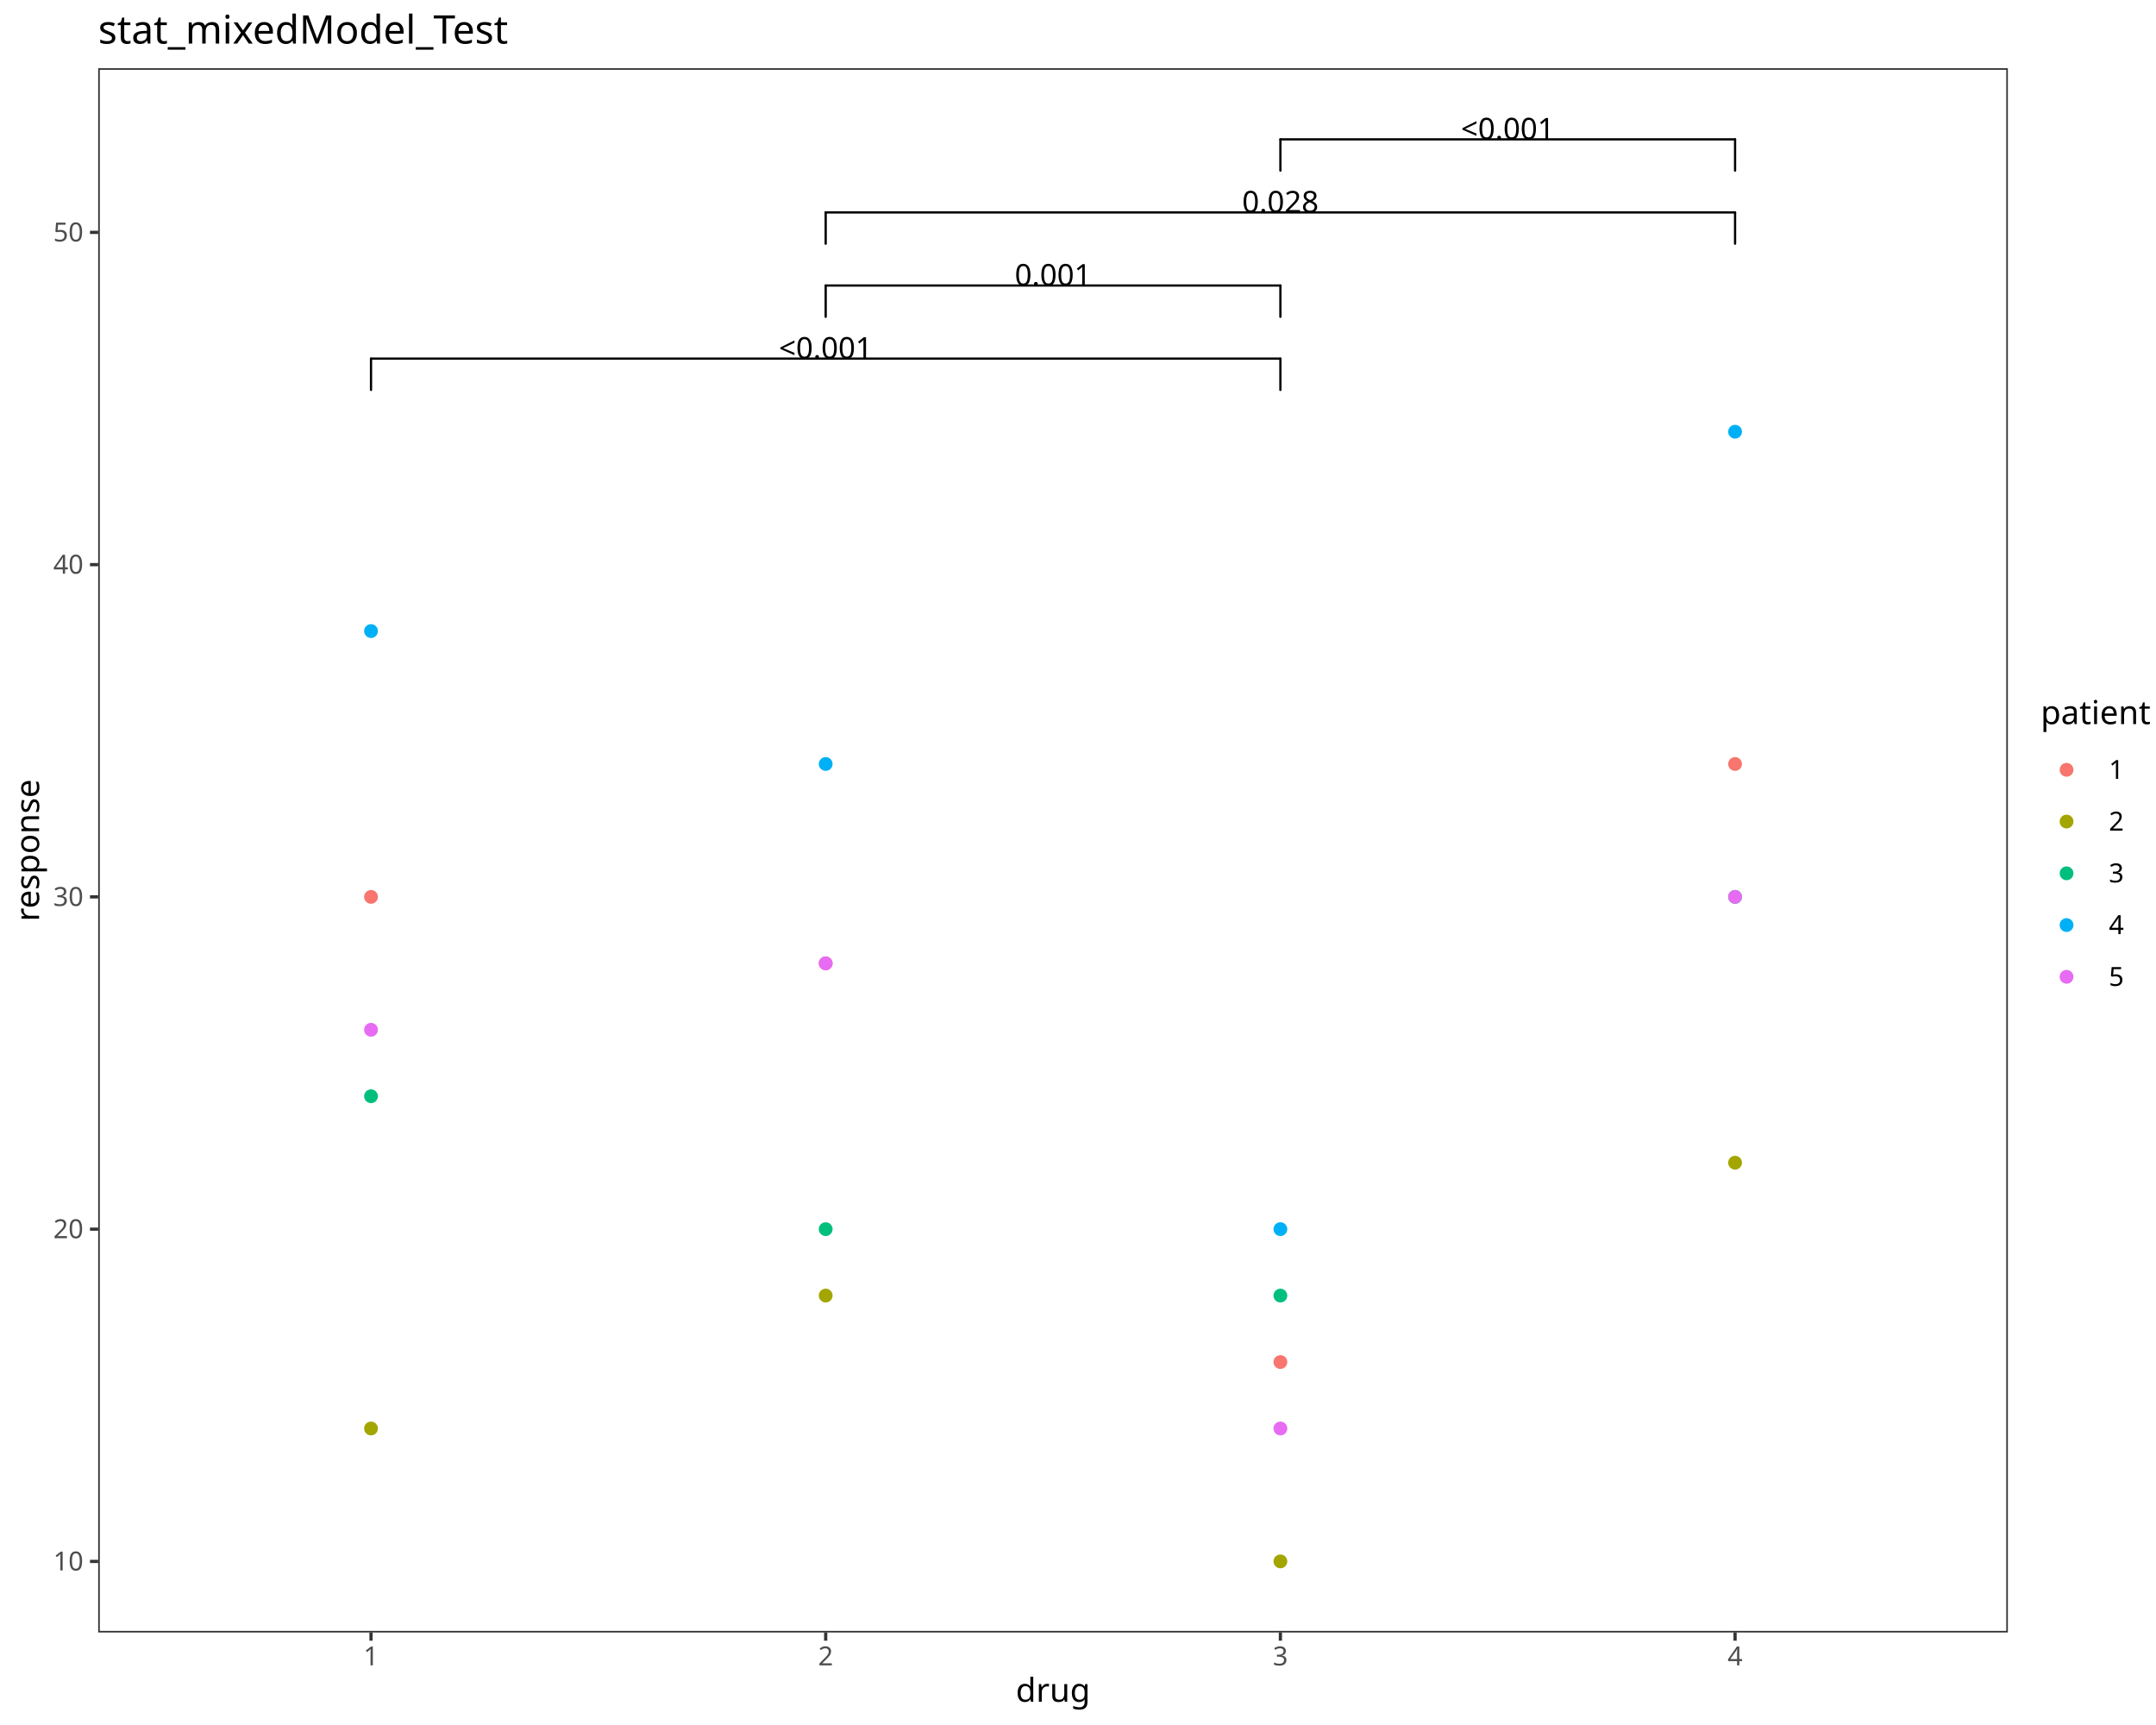
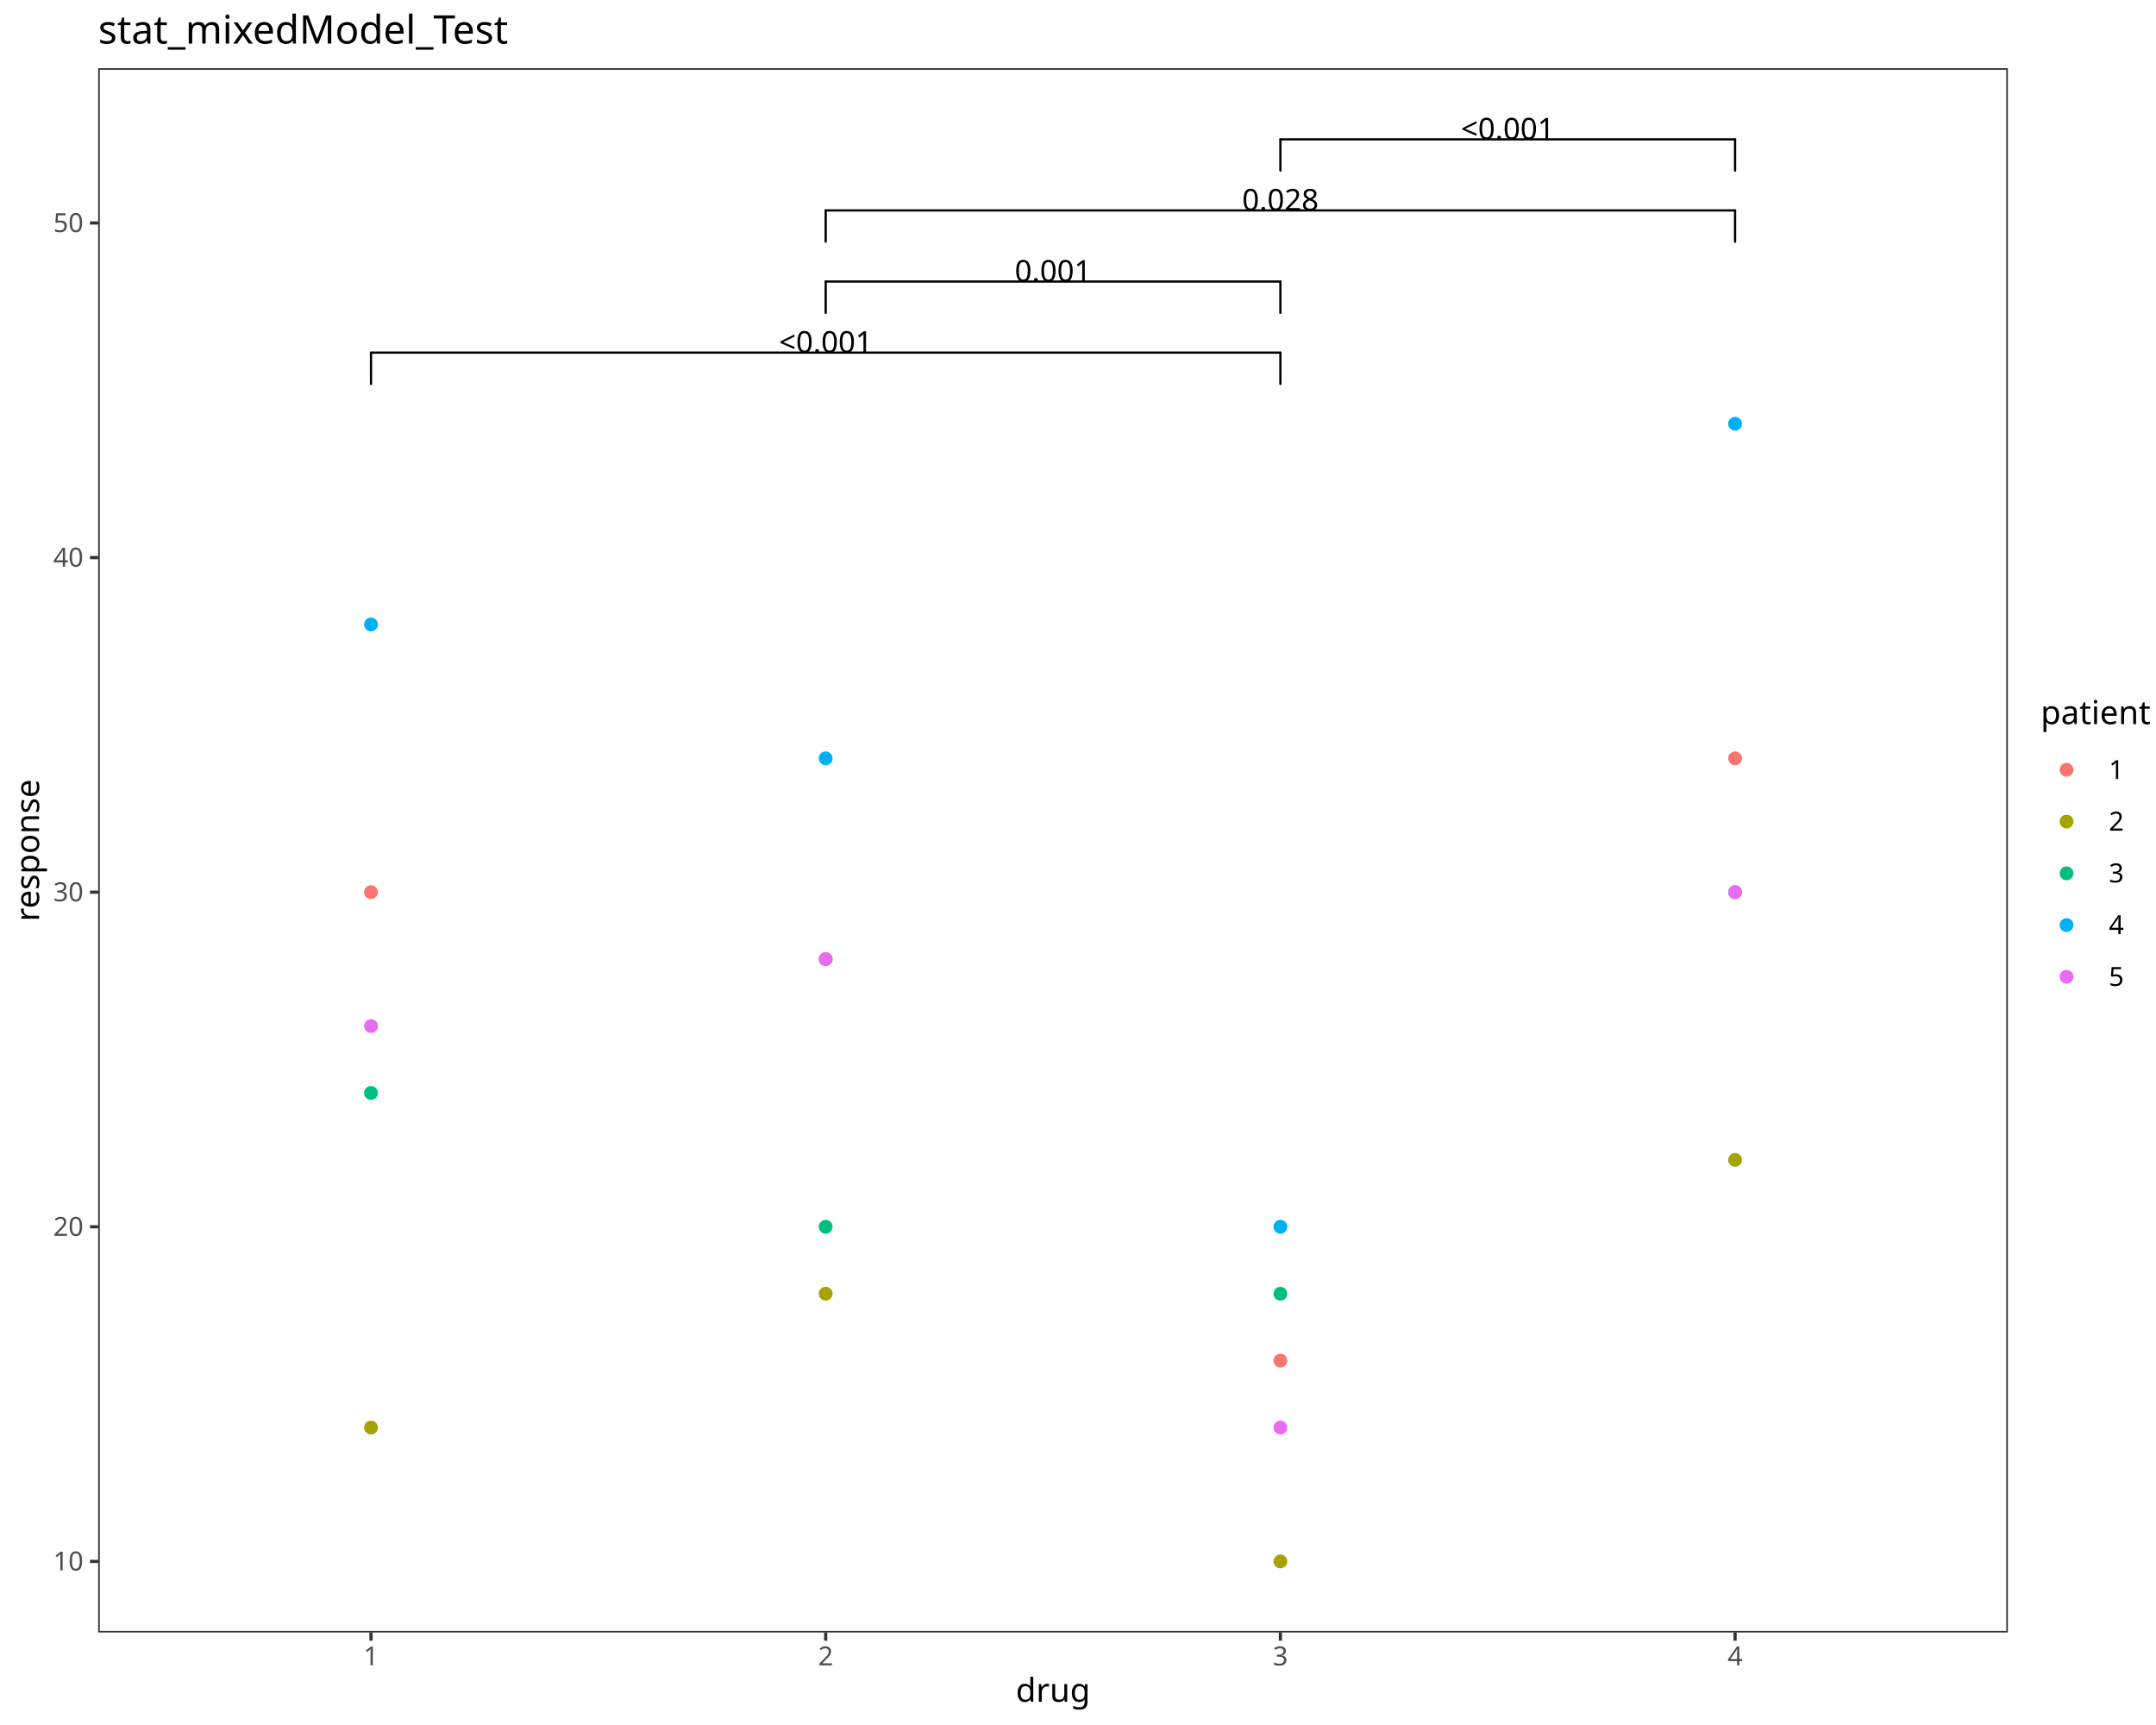
<svg xmlns="http://www.w3.org/2000/svg" class="svglite" data-engine-version="2.0" width="720.00pt" height="576.00pt" viewBox="0 0 720.00 576.00">
  <defs>
    <style type="text/css">
    .svglite line, .svglite polyline, .svglite polygon, .svglite path, .svglite rect, .svglite circle {
      fill: none;
      stroke: #000000;
      stroke-linecap: round;
      stroke-linejoin: round;
      stroke-miterlimit: 10.00;
    }
  </style>
  </defs>
  <rect width="100%" height="100%" style="stroke: none; fill: #FFFFFF;" />
  <defs>
    <clipPath id="cpMC4wMHw3MjAuMDB8MC4wMHw1NzYuMDA=">
      <rect x="0.00" y="0.00" width="720.00" height="576.00" />
    </clipPath>
  </defs>
  <g clip-path="url(#cpMC4wMHw3MjAuMDB8MC4wMHw1NzYuMDA=)">
    <rect x="0.00" y="0.00" width="720.00" height="576.00" style="stroke-width: 1.07; stroke: #FFFFFF; fill: #FFFFFF;" />
  </g>
  <defs>
    <clipPath id="cpMzIuNzl8NjcwLjU0fDIyLjc4fDU0NS4xMQ==">
      <rect x="32.79" y="22.78" width="637.74" height="522.33" />
    </clipPath>
  </defs>
  <g clip-path="url(#cpMzIuNzl8NjcwLjU0fDIyLjc4fDU0NS4xMQ==)">
    <rect x="32.79" y="22.78" width="637.74" height="522.33" style="stroke-width: 1.07; stroke: none; fill: #FFFFFF;" />
-     <circle cx="123.90" cy="299.48" r="1.95" style="stroke-width: 0.71; stroke: #F8766D; fill: #F8766D;" />
-     <circle cx="275.74" cy="321.67" r="1.95" style="stroke-width: 0.71; stroke: #F8766D; fill: #F8766D;" />
-     <circle cx="427.59" cy="454.80" r="1.95" style="stroke-width: 0.71; stroke: #F8766D; fill: #F8766D;" />
-     <circle cx="579.43" cy="255.10" r="1.95" style="stroke-width: 0.71; stroke: #F8766D; fill: #F8766D;" />
-     <circle cx="123.90" cy="476.99" r="1.95" style="stroke-width: 0.71; stroke: #A3A500; fill: #A3A500;" />
-     <circle cx="275.74" cy="432.61" r="1.95" style="stroke-width: 0.71; stroke: #A3A500; fill: #A3A500;" />
+     <circle cx="123.90" cy="297.91" r="1.95" style="stroke-width: 0.71; stroke: #F8766D; fill: #F8766D;" />
+     <circle cx="275.74" cy="320.26" r="1.95" style="stroke-width: 0.71; stroke: #F8766D; fill: #F8766D;" />
+     <circle cx="427.59" cy="454.33" r="1.95" style="stroke-width: 0.71; stroke: #F8766D; fill: #F8766D;" />
+     <circle cx="579.43" cy="253.22" r="1.95" style="stroke-width: 0.71; stroke: #F8766D; fill: #F8766D;" />
+     <circle cx="123.90" cy="476.68" r="1.95" style="stroke-width: 0.71; stroke: #A3A500; fill: #A3A500;" />
+     <circle cx="275.74" cy="431.99" r="1.95" style="stroke-width: 0.71; stroke: #A3A500; fill: #A3A500;" />
    <circle cx="427.59" cy="521.37" r="1.95" style="stroke-width: 0.71; stroke: #A3A500; fill: #A3A500;" />
-     <circle cx="579.43" cy="388.24" r="1.95" style="stroke-width: 0.71; stroke: #A3A500; fill: #A3A500;" />
-     <circle cx="123.90" cy="366.05" r="1.95" style="stroke-width: 0.71; stroke: #00BF7D; fill: #00BF7D;" />
-     <circle cx="275.74" cy="410.43" r="1.95" style="stroke-width: 0.71; stroke: #00BF7D; fill: #00BF7D;" />
-     <circle cx="427.59" cy="432.61" r="1.95" style="stroke-width: 0.71; stroke: #00BF7D; fill: #00BF7D;" />
-     <circle cx="579.43" cy="299.48" r="1.95" style="stroke-width: 0.71; stroke: #00BF7D; fill: #00BF7D;" />
-     <circle cx="123.90" cy="210.72" r="1.95" style="stroke-width: 0.71; stroke: #00B0F6; fill: #00B0F6;" />
-     <circle cx="275.74" cy="255.10" r="1.95" style="stroke-width: 0.71; stroke: #00B0F6; fill: #00B0F6;" />
-     <circle cx="427.59" cy="410.43" r="1.95" style="stroke-width: 0.71; stroke: #00B0F6; fill: #00B0F6;" />
-     <circle cx="579.43" cy="144.16" r="1.95" style="stroke-width: 0.71; stroke: #00B0F6; fill: #00B0F6;" />
-     <circle cx="123.90" cy="343.86" r="1.95" style="stroke-width: 0.71; stroke: #E76BF3; fill: #E76BF3;" />
-     <circle cx="275.74" cy="321.67" r="1.95" style="stroke-width: 0.71; stroke: #E76BF3; fill: #E76BF3;" />
-     <circle cx="427.59" cy="476.99" r="1.95" style="stroke-width: 0.71; stroke: #E76BF3; fill: #E76BF3;" />
-     <circle cx="579.43" cy="299.48" r="1.95" style="stroke-width: 0.71; stroke: #E76BF3; fill: #E76BF3;" />
-     <text x="275.74" y="119.75" text-anchor="middle" style="font-size: 10.00px; font-family: sans;" textLength="30.87px" lengthAdjust="spacingAndGlyphs">&lt;0.001</text>
-     <text x="351.66" y="95.34" text-anchor="middle" style="font-size: 10.00px; font-family: sans;" textLength="25.03px" lengthAdjust="spacingAndGlyphs">0.001</text>
-     <text x="427.59" y="70.93" text-anchor="middle" style="font-size: 10.00px; font-family: sans;" textLength="25.03px" lengthAdjust="spacingAndGlyphs">0.028</text>
+     <circle cx="579.43" cy="387.30" r="1.95" style="stroke-width: 0.71; stroke: #A3A500; fill: #A3A500;" />
+     <circle cx="123.90" cy="364.95" r="1.95" style="stroke-width: 0.71; stroke: #00BF7D; fill: #00BF7D;" />
+     <circle cx="275.74" cy="409.64" r="1.95" style="stroke-width: 0.71; stroke: #00BF7D; fill: #00BF7D;" />
+     <circle cx="427.59" cy="431.99" r="1.95" style="stroke-width: 0.71; stroke: #00BF7D; fill: #00BF7D;" />
+     <circle cx="579.43" cy="297.91" r="1.95" style="stroke-width: 0.71; stroke: #00BF7D; fill: #00BF7D;" />
+     <circle cx="123.90" cy="208.53" r="1.95" style="stroke-width: 0.71; stroke: #00B0F6; fill: #00B0F6;" />
+     <circle cx="275.74" cy="253.22" r="1.95" style="stroke-width: 0.71; stroke: #00B0F6; fill: #00B0F6;" />
+     <circle cx="427.59" cy="409.64" r="1.95" style="stroke-width: 0.71; stroke: #00B0F6; fill: #00B0F6;" />
+     <circle cx="579.43" cy="141.49" r="1.95" style="stroke-width: 0.71; stroke: #00B0F6; fill: #00B0F6;" />
+     <circle cx="123.90" cy="342.61" r="1.95" style="stroke-width: 0.71; stroke: #E76BF3; fill: #E76BF3;" />
+     <circle cx="275.74" cy="320.26" r="1.95" style="stroke-width: 0.71; stroke: #E76BF3; fill: #E76BF3;" />
+     <circle cx="427.59" cy="476.68" r="1.95" style="stroke-width: 0.71; stroke: #E76BF3; fill: #E76BF3;" />
+     <circle cx="579.43" cy="297.91" r="1.95" style="stroke-width: 0.71; stroke: #E76BF3; fill: #E76BF3;" />
+     <text x="275.74" y="117.75" text-anchor="middle" style="font-size: 10.00px; font-family: sans;" textLength="30.87px" lengthAdjust="spacingAndGlyphs">&lt;0.001</text>
+     <text x="351.66" y="94.01" text-anchor="middle" style="font-size: 10.00px; font-family: sans;" textLength="25.03px" lengthAdjust="spacingAndGlyphs">0.001</text>
+     <text x="427.59" y="70.27" text-anchor="middle" style="font-size: 10.00px; font-family: sans;" textLength="25.03px" lengthAdjust="spacingAndGlyphs">0.028</text>
    <text x="503.51" y="46.53" text-anchor="middle" style="font-size: 10.00px; font-family: sans;" textLength="30.87px" lengthAdjust="spacingAndGlyphs">&lt;0.001</text>
-     <line x1="123.90" y1="130.20" x2="123.90" y2="119.75" style="stroke-width: 0.75;" />
-     <line x1="275.74" y1="105.79" x2="275.74" y2="95.34" style="stroke-width: 0.75;" />
-     <line x1="275.74" y1="81.38" x2="275.74" y2="70.93" style="stroke-width: 0.75;" />
+     <line x1="123.90" y1="128.20" x2="123.90" y2="117.75" style="stroke-width: 0.75;" />
+     <line x1="275.74" y1="104.46" x2="275.74" y2="94.01" style="stroke-width: 0.75;" />
+     <line x1="275.74" y1="80.71" x2="275.74" y2="70.27" style="stroke-width: 0.75;" />
    <line x1="427.59" y1="56.97" x2="427.59" y2="46.53" style="stroke-width: 0.75;" />
-     <line x1="123.90" y1="119.75" x2="427.59" y2="119.75" style="stroke-width: 0.75;" />
-     <line x1="275.74" y1="95.34" x2="427.59" y2="95.34" style="stroke-width: 0.75;" />
-     <line x1="275.74" y1="70.93" x2="579.43" y2="70.93" style="stroke-width: 0.75;" />
+     <line x1="123.90" y1="117.75" x2="427.59" y2="117.75" style="stroke-width: 0.75;" />
+     <line x1="275.74" y1="94.01" x2="427.59" y2="94.01" style="stroke-width: 0.75;" />
+     <line x1="275.74" y1="70.27" x2="579.43" y2="70.27" style="stroke-width: 0.75;" />
    <line x1="427.59" y1="46.53" x2="579.43" y2="46.53" style="stroke-width: 0.75;" />
-     <line x1="427.59" y1="119.75" x2="427.59" y2="130.20" style="stroke-width: 0.75;" />
-     <line x1="427.59" y1="95.34" x2="427.59" y2="105.79" style="stroke-width: 0.75;" />
-     <line x1="579.43" y1="70.93" x2="579.43" y2="81.38" style="stroke-width: 0.75;" />
+     <line x1="427.59" y1="117.75" x2="427.59" y2="128.20" style="stroke-width: 0.75;" />
+     <line x1="427.59" y1="94.01" x2="427.59" y2="104.46" style="stroke-width: 0.75;" />
+     <line x1="579.43" y1="70.27" x2="579.43" y2="80.71" style="stroke-width: 0.75;" />
    <line x1="579.43" y1="46.53" x2="579.43" y2="56.97" style="stroke-width: 0.75;" />
    <rect x="32.79" y="22.78" width="637.74" height="522.33" style="stroke-width: 1.07; stroke: #333333;" />
  </g>
  <g clip-path="url(#cpMC4wMHw3MjAuMDB8MC4wMHw1NzYuMDA=)">
    <text x="27.86" y="524.40" text-anchor="end" style="font-size: 8.80px; fill: #4D4D4D; font-family: sans;" textLength="9.79px" lengthAdjust="spacingAndGlyphs">10</text>
-     <text x="27.86" y="413.45" text-anchor="end" style="font-size: 8.80px; fill: #4D4D4D; font-family: sans;" textLength="9.79px" lengthAdjust="spacingAndGlyphs">20</text>
-     <text x="27.86" y="302.51" text-anchor="end" style="font-size: 8.80px; fill: #4D4D4D; font-family: sans;" textLength="9.79px" lengthAdjust="spacingAndGlyphs">30</text>
-     <text x="27.86" y="191.56" text-anchor="end" style="font-size: 8.80px; fill: #4D4D4D; font-family: sans;" textLength="9.79px" lengthAdjust="spacingAndGlyphs">40</text>
-     <text x="27.86" y="80.62" text-anchor="end" style="font-size: 8.80px; fill: #4D4D4D; font-family: sans;" textLength="9.79px" lengthAdjust="spacingAndGlyphs">50</text>
+     <text x="27.86" y="412.67" text-anchor="end" style="font-size: 8.80px; fill: #4D4D4D; font-family: sans;" textLength="9.79px" lengthAdjust="spacingAndGlyphs">20</text>
+     <text x="27.86" y="300.94" text-anchor="end" style="font-size: 8.80px; fill: #4D4D4D; font-family: sans;" textLength="9.79px" lengthAdjust="spacingAndGlyphs">30</text>
+     <text x="27.86" y="189.21" text-anchor="end" style="font-size: 8.80px; fill: #4D4D4D; font-family: sans;" textLength="9.79px" lengthAdjust="spacingAndGlyphs">40</text>
+     <text x="27.86" y="77.49" text-anchor="end" style="font-size: 8.80px; fill: #4D4D4D; font-family: sans;" textLength="9.79px" lengthAdjust="spacingAndGlyphs">50</text>
    <polyline points="30.05,521.37 32.79,521.37 " style="stroke-width: 1.07; stroke: #333333; stroke-linecap: butt;" />
-     <polyline points="30.05,410.43 32.79,410.43 " style="stroke-width: 1.07; stroke: #333333; stroke-linecap: butt;" />
-     <polyline points="30.05,299.48 32.79,299.48 " style="stroke-width: 1.07; stroke: #333333; stroke-linecap: butt;" />
-     <polyline points="30.05,188.54 32.79,188.54 " style="stroke-width: 1.07; stroke: #333333; stroke-linecap: butt;" />
-     <polyline points="30.05,77.59 32.79,77.59 " style="stroke-width: 1.07; stroke: #333333; stroke-linecap: butt;" />
+     <polyline points="30.05,409.64 32.79,409.64 " style="stroke-width: 1.07; stroke: #333333; stroke-linecap: butt;" />
+     <polyline points="30.05,297.91 32.79,297.91 " style="stroke-width: 1.07; stroke: #333333; stroke-linecap: butt;" />
+     <polyline points="30.05,186.19 32.79,186.19 " style="stroke-width: 1.07; stroke: #333333; stroke-linecap: butt;" />
+     <polyline points="30.05,74.46 32.79,74.46 " style="stroke-width: 1.07; stroke: #333333; stroke-linecap: butt;" />
    <polyline points="123.90,547.85 123.90,545.11 " style="stroke-width: 1.07; stroke: #333333; stroke-linecap: butt;" />
    <polyline points="275.74,547.85 275.74,545.11 " style="stroke-width: 1.07; stroke: #333333; stroke-linecap: butt;" />
    <polyline points="427.59,547.85 427.59,545.11 " style="stroke-width: 1.07; stroke: #333333; stroke-linecap: butt;" />
    <polyline points="579.43,547.85 579.43,545.11 " style="stroke-width: 1.07; stroke: #333333; stroke-linecap: butt;" />
    <text x="123.90" y="556.10" text-anchor="middle" style="font-size: 8.80px; fill: #4D4D4D; font-family: sans;" textLength="4.89px" lengthAdjust="spacingAndGlyphs">1</text>
    <text x="275.74" y="556.10" text-anchor="middle" style="font-size: 8.80px; fill: #4D4D4D; font-family: sans;" textLength="4.89px" lengthAdjust="spacingAndGlyphs">2</text>
    <text x="427.59" y="556.10" text-anchor="middle" style="font-size: 8.80px; fill: #4D4D4D; font-family: sans;" textLength="4.89px" lengthAdjust="spacingAndGlyphs">3</text>
    <text x="579.43" y="556.10" text-anchor="middle" style="font-size: 8.80px; fill: #4D4D4D; font-family: sans;" textLength="4.89px" lengthAdjust="spacingAndGlyphs">4</text>
    <text x="351.66" y="568.24" text-anchor="middle" style="font-size: 11.00px; font-family: sans;" textLength="22.02px" lengthAdjust="spacingAndGlyphs">drug</text>
    <text transform="translate(13.05,283.95) rotate(-90)" text-anchor="middle" style="font-size: 11.00px; font-family: sans;" textLength="45.26px" lengthAdjust="spacingAndGlyphs">response</text>
    <rect x="681.49" y="233.08" width="33.03" height="101.73" style="stroke-width: 1.07; stroke: none; fill: #FFFFFF;" />
    <text x="681.49" y="241.79" style="font-size: 11.00px; font-family: sans;" textLength="33.03px" lengthAdjust="spacingAndGlyphs">patient</text>
    <rect x="681.49" y="248.41" width="17.28" height="17.28" style="stroke-width: 1.07; stroke: none; fill: #FFFFFF;" />
    <circle cx="690.13" cy="257.05" r="1.95" style="stroke-width: 0.71; stroke: #F8766D; fill: #F8766D;" />
    <rect x="681.49" y="265.69" width="17.28" height="17.28" style="stroke-width: 1.07; stroke: none; fill: #FFFFFF;" />
    <circle cx="690.13" cy="274.33" r="1.95" style="stroke-width: 0.71; stroke: #A3A500; fill: #A3A500;" />
    <rect x="681.49" y="282.97" width="17.28" height="17.28" style="stroke-width: 1.07; stroke: none; fill: #FFFFFF;" />
    <circle cx="690.13" cy="291.61" r="1.95" style="stroke-width: 0.71; stroke: #00BF7D; fill: #00BF7D;" />
    <rect x="681.49" y="300.25" width="17.28" height="17.28" style="stroke-width: 1.07; stroke: none; fill: #FFFFFF;" />
    <circle cx="690.13" cy="308.89" r="1.95" style="stroke-width: 0.71; stroke: #00B0F6; fill: #00B0F6;" />
    <rect x="681.49" y="317.53" width="17.28" height="17.28" style="stroke-width: 1.07; stroke: none; fill: #FFFFFF;" />
    <circle cx="690.13" cy="326.17" r="1.95" style="stroke-width: 0.71; stroke: #E76BF3; fill: #E76BF3;" />
    <text x="704.25" y="260.08" style="font-size: 8.80px; font-family: sans;" textLength="4.89px" lengthAdjust="spacingAndGlyphs">1</text>
    <text x="704.25" y="277.36" style="font-size: 8.80px; font-family: sans;" textLength="4.89px" lengthAdjust="spacingAndGlyphs">2</text>
    <text x="704.25" y="294.64" style="font-size: 8.80px; font-family: sans;" textLength="4.89px" lengthAdjust="spacingAndGlyphs">3</text>
    <text x="704.25" y="311.92" style="font-size: 8.80px; font-family: sans;" textLength="4.89px" lengthAdjust="spacingAndGlyphs">4</text>
    <text x="704.25" y="329.20" style="font-size: 8.80px; font-family: sans;" textLength="4.89px" lengthAdjust="spacingAndGlyphs">5</text>
    <text x="32.79" y="14.56" style="font-size: 13.20px; font-family: sans;" textLength="132.82px" lengthAdjust="spacingAndGlyphs">stat_mixedModel_Test</text>
  </g>
</svg>
